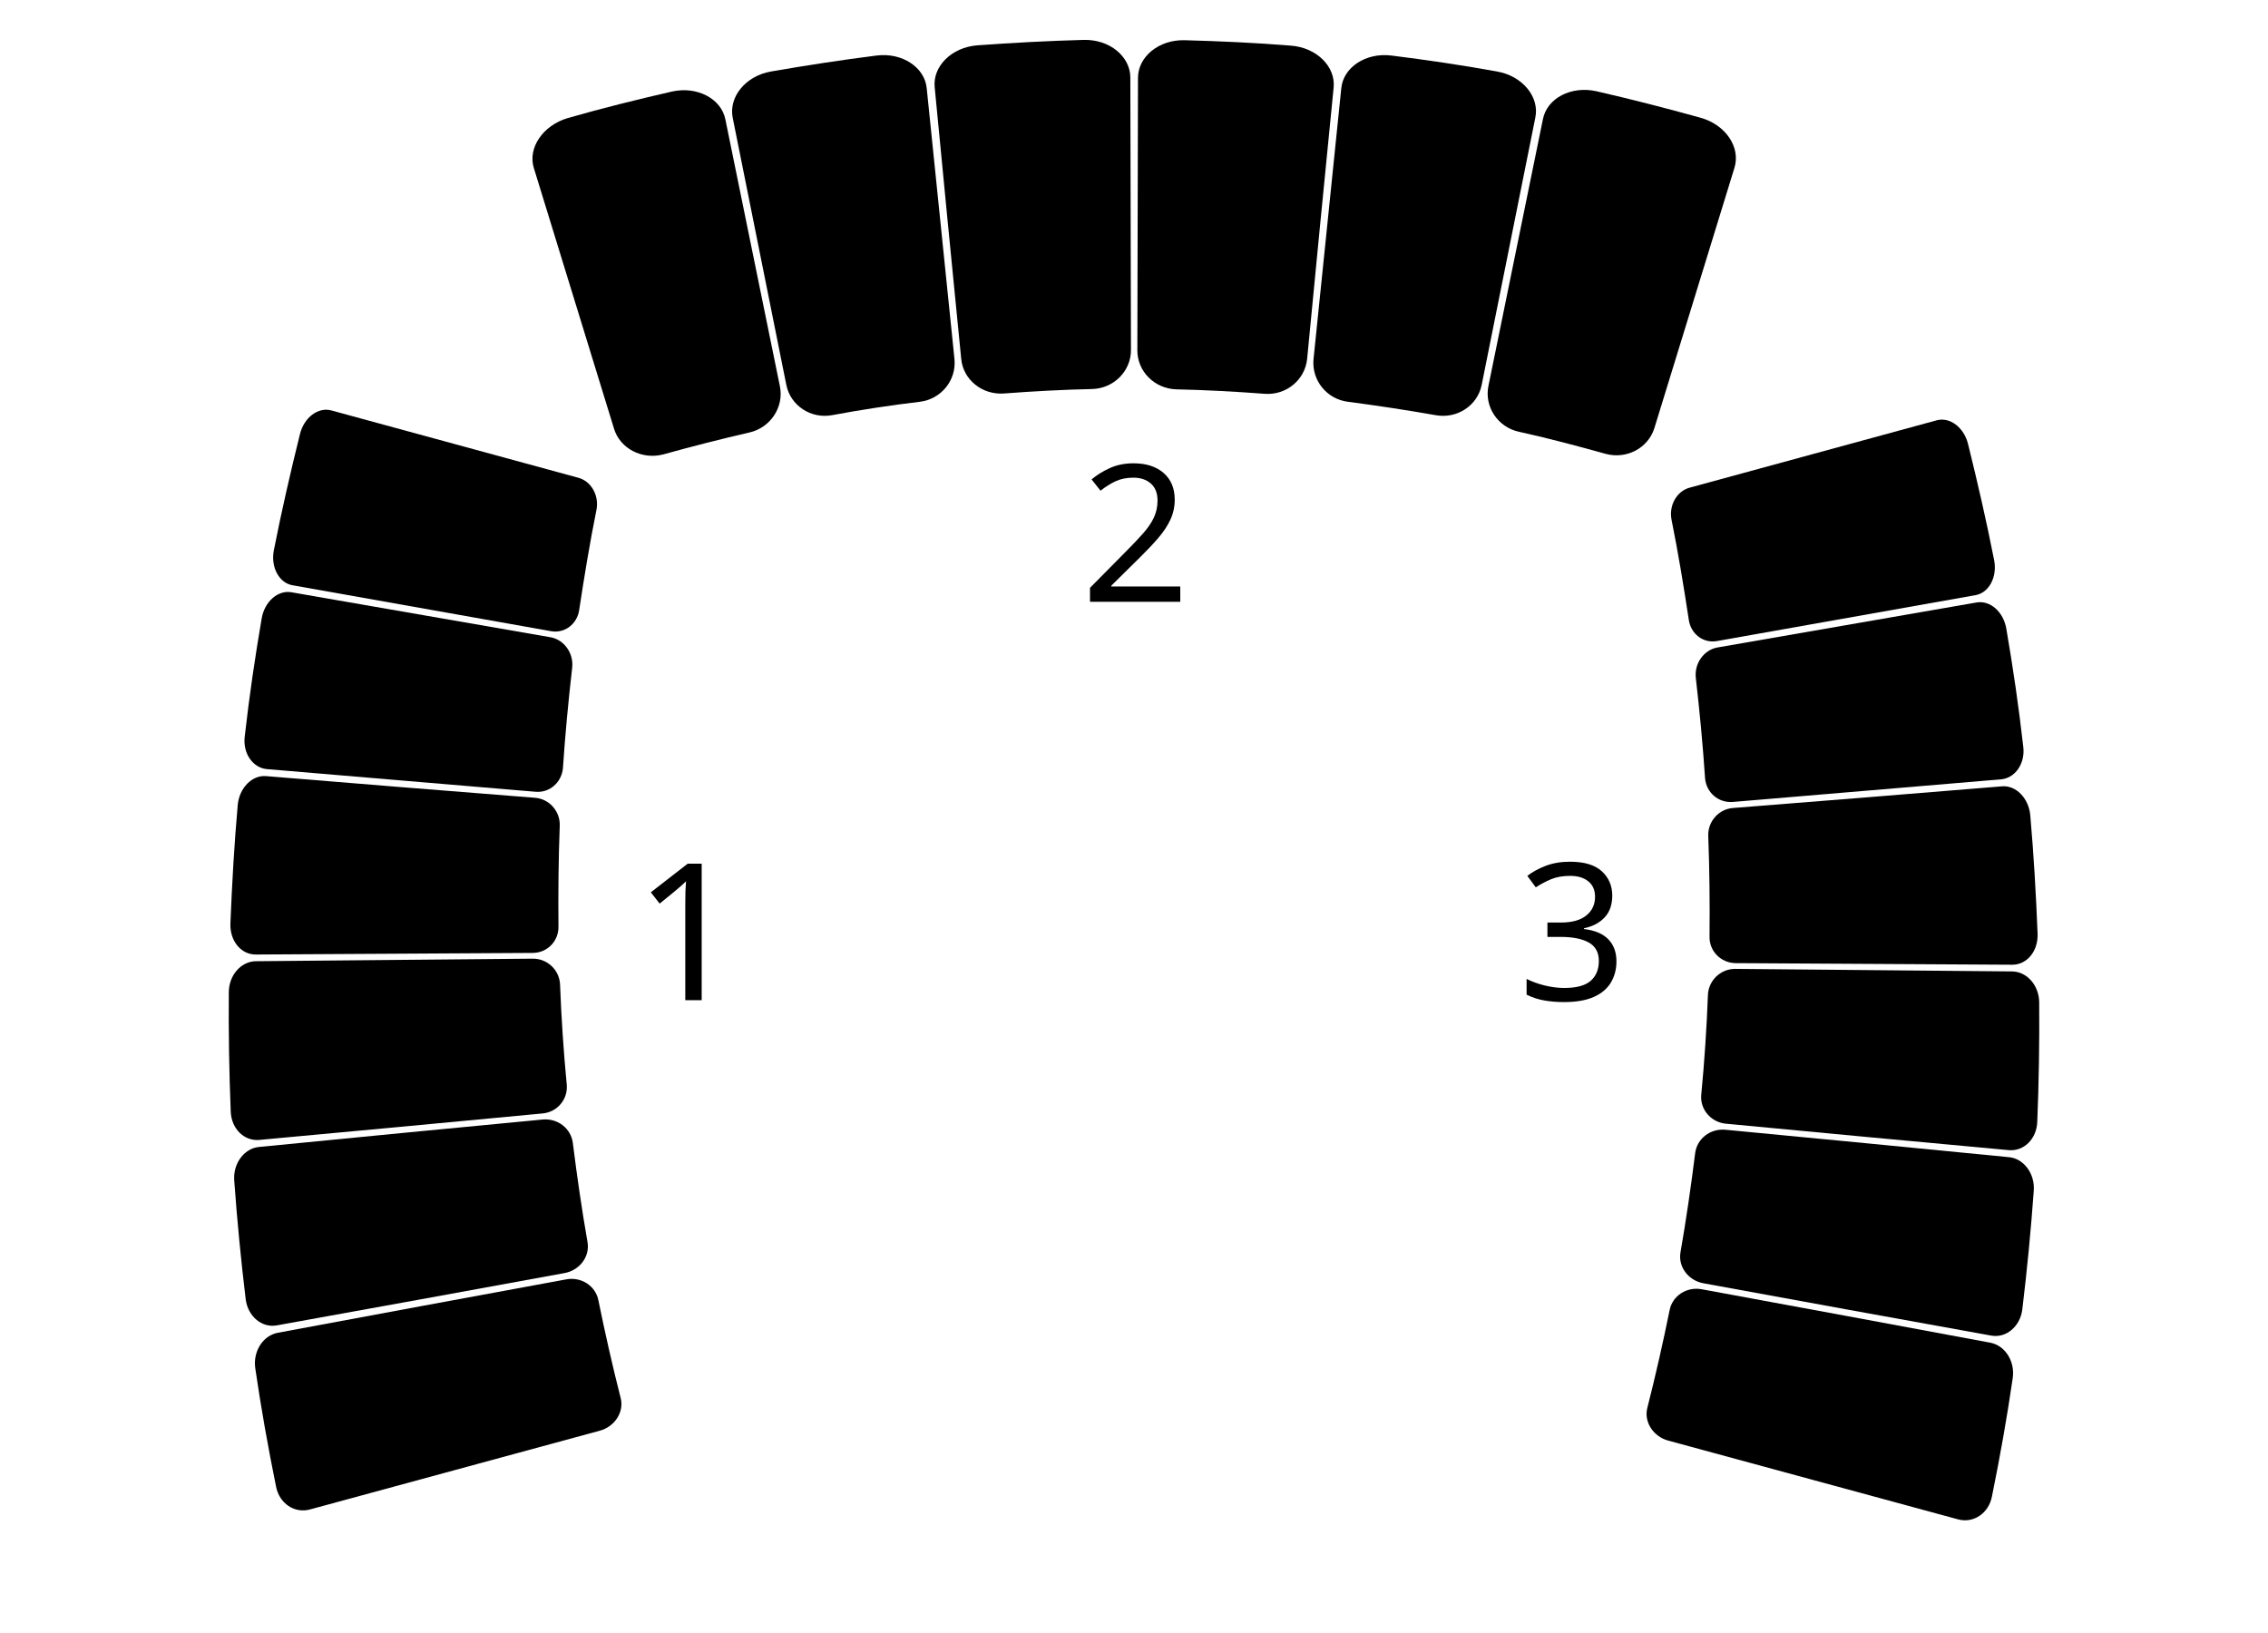
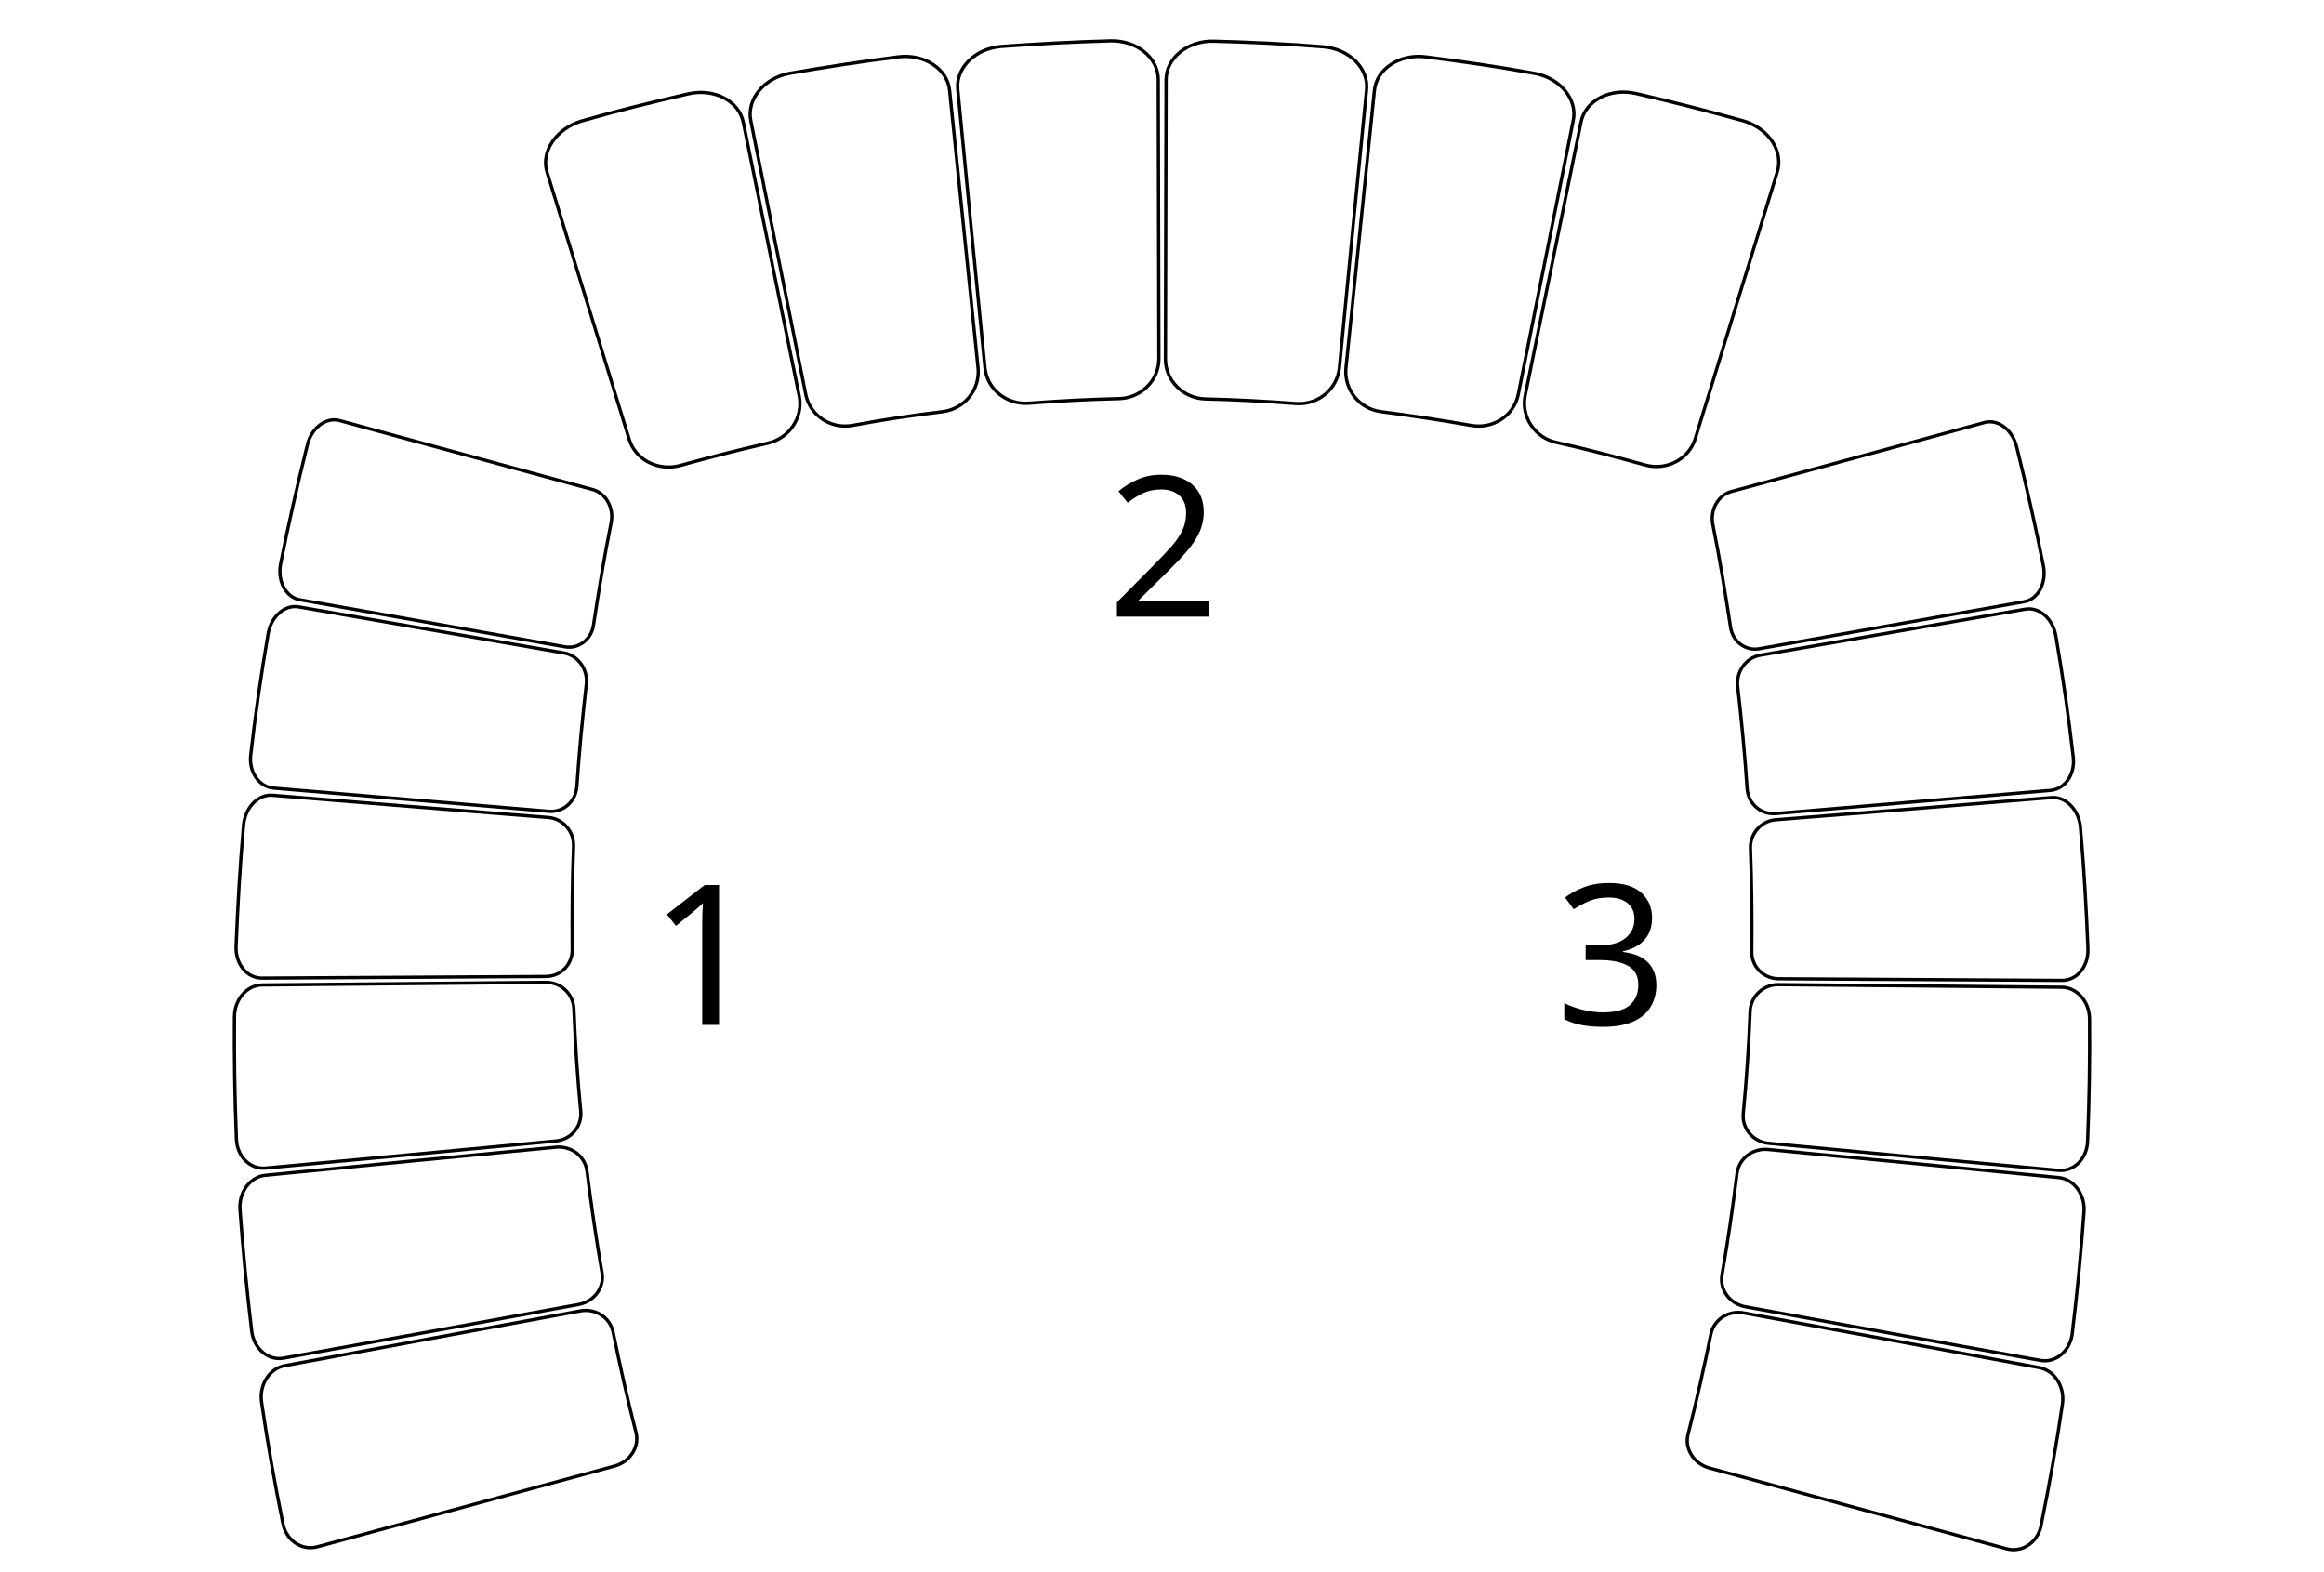
- <svg xmlns="http://www.w3.org/2000/svg" version="1.1" id="Layer_1" x="0px" y="0px" viewBox="0 0 710.7 511.6" style="enable-background:new 0 0 710.7 511.6;" xml:space="preserve">
+ <svg xmlns="http://www.w3.org/2000/svg" version="1.1" x="0px" y="0px" viewBox="0 0 710.7 480.7" style="enable-background:new 0 0 710.7 480.7;" xml:space="preserve">
  <style type="text/css">
- 	.st0{font-family:'Helvetica-Bold';}
- 	.st1{font-size:59.918px;}
+ 	.st0{fill:none;stroke:#000000;stroke-miterlimit:10;}
+ 	.st1{font-family:'Helvetica-Bold';}
+ 	.st2{font-size:59.918px;}
</style>
-   <path d="M192.4,134.3c-8.4-27.2-16.7-54.4-25.1-81.6c-2-6.3,2.8-13.4,10.6-15.7c10.8-3.1,21.7-5.8,32.6-8.3  c7.9-1.8,15.5,2.2,16.8,8.7c5.7,27.9,11.4,55.8,17.1,83.7c1.3,6.5-3,12.9-9.5,14.4c-9.1,2.1-18.1,4.4-27.1,6.9  C201.2,144.1,194.3,140.6,192.4,134.3z" />
-   <path d="M246.4,120.6c-5.6-27.9-11.2-55.8-16.8-83.7c-1.3-6.5,4-13.1,12-14.5c11-1.9,22-3.6,33.1-5c8-1,15.1,3.7,15.7,10.3  c2.9,28.3,5.8,56.6,8.7,84.9c0.6,6.6-4.2,12.5-10.9,13.3c-9.2,1.1-18.4,2.5-27.5,4.2C254.1,131.3,247.7,127.1,246.4,120.6z" />
-   <path d="M301.2,112.4c-2.8-28.3-5.6-56.7-8.3-85c-0.7-6.6,5.3-12.6,13.4-13.2c11.1-0.8,22.2-1.4,33.3-1.7  c8.1-0.2,14.6,5.2,14.6,11.8c0.1,28.5,0.1,56.9,0.2,85.4c0,6.6-5.4,12-12.1,12.2c-9.3,0.2-18.5,0.7-27.7,1.4  C307.8,123.8,301.8,119,301.2,112.4z" />
-   <path d="M356.4,109.8c0.1-28.5,0.1-56.9,0.2-85.4c0-6.6,6.5-12,14.6-11.8c11.1,0.3,22.2,0.8,33.3,1.7c8.1,0.6,14.1,6.6,13.4,13.2  c-2.8,28.3-5.6,56.7-8.3,85c-0.7,6.6-6.6,11.4-13.3,10.9c-9.2-0.7-18.5-1.2-27.7-1.4C361.8,121.8,356.4,116.4,356.4,109.8z" />
-   <path d="M411.6,112.6c2.9-28.3,5.8-56.6,8.7-84.9c0.6-6.6,7.7-11.3,15.7-10.3c11.1,1.4,22.1,3,33.1,5c8,1.4,13.4,8,12,14.5  c-5.6,27.9-11.2,55.8-16.8,83.7c-1.3,6.5-7.7,10.7-14.4,9.5c-9.1-1.6-18.3-3-27.5-4.2C415.8,125.1,411,119.2,411.6,112.6z" />
-   <path d="M466.4,121c5.7-27.9,11.4-55.8,17.1-83.7c1.3-6.5,8.8-10.5,16.8-8.7c10.9,2.5,21.8,5.3,32.6,8.3c7.9,2.2,12.6,9.3,10.6,15.7  c-8.4,27.2-16.7,54.4-25.1,81.6c-2,6.3-8.8,9.8-15.3,8c-9-2.5-18-4.9-27.1-6.9C469.4,133.9,465.1,127.5,466.4,121z" />
-   <path d="M188,448.3c-30.3,8.2-60.6,16.5-90.9,24.7c-4.8,1.3-9.6-1.9-10.6-7.2c-2.5-12.3-4.7-24.6-6.5-37c-0.8-5.3,2.4-10.4,7.2-11.2  c30.1-5.6,60.2-11.2,90.2-16.7c4.7-0.9,9.2,2,10.1,6.5c2.1,10.3,4.4,20.5,7,30.7C195.6,442.4,192.7,447,188,448.3z" />
-   <path d="M177,398.9c-30.1,5.5-60.1,11-90.2,16.4c-4.7,0.9-9.1-2.8-9.8-8.1c-1.5-12.4-2.7-24.8-3.6-37.3c-0.4-5.4,3.2-10.1,7.8-10.5  c29.6-2.9,59.3-5.8,88.9-8.6c4.7-0.4,8.8,2.8,9.4,7.3c1.3,10.4,2.8,20.8,4.6,31.1C184.9,393.7,181.7,398,177,398.9z" />
-   <path d="M170,348.9c-29.6,2.8-59.2,5.6-88.8,8.3c-4.7,0.4-8.7-3.5-8.9-8.9c-0.5-12.4-0.7-24.9-0.6-37.3c0-5.4,3.8-9.7,8.4-9.8  c29-0.3,58-0.5,86.9-0.8c4.6,0,8.3,3.6,8.5,8.1c0.4,10.5,1.1,21,2.1,31.4C178,344.5,174.6,348.5,170,348.9z" />
-   <path d="M166.9,298.6c-28.9,0.2-57.9,0.3-86.8,0.5c-4.6,0-8.1-4.3-7.9-9.7c0.5-12.4,1.2-24.8,2.3-37.2c0.5-5.3,4.5-9.4,8.9-9  c28.1,2.3,56.2,4.6,84.4,6.8c4.4,0.4,7.8,4.3,7.6,8.8c-0.4,10.5-0.5,21-0.4,31.5C175.1,294.9,171.5,298.6,166.9,298.6z" />
-   <path d="M167.8,248.1c-28.1-2.4-56.2-4.7-84.2-7.1c-4.4-0.4-7.6-5-6.9-10.3c1.4-12.4,3.2-24.7,5.3-36.9c0.9-5.3,5.1-9,9.4-8.2  c27.1,4.7,54.1,9.4,81.2,14.1c4.2,0.8,7.2,5,6.7,9.5c-1.2,10.5-2.2,21-2.9,31.5C176,245.1,172.3,248.5,167.8,248.1z" />
-   <path d="M172.8,197.8c-27-4.8-54-9.6-81.1-14.4c-4.2-0.7-6.9-5.6-5.9-10.9c2.4-12.2,5.2-24.4,8.2-36.5c1.3-5.2,5.7-8.5,9.8-7.4  c25.8,7,51.6,14.1,77.4,21.1c4.1,1.1,6.6,5.6,5.7,10.1c-2.1,10.4-3.8,20.8-5.4,31.3C180.9,195.5,177,198.5,172.8,197.8z" />
-   <path d="M522.7,451.4c30.3,8.2,60.6,16.5,90.9,24.7c4.8,1.3,9.6-1.9,10.6-7.2c2.5-12.3,4.7-24.6,6.5-37c0.8-5.3-2.4-10.4-7.2-11.2  c-30.1-5.6-60.2-11.2-90.2-16.7c-4.7-0.9-9.2,2-10.1,6.5c-2.1,10.3-4.4,20.5-7,30.7C515.1,445.5,518,450.1,522.7,451.4z" />
-   <path d="M533.7,402.1c30.1,5.5,60.1,11,90.2,16.4c4.7,0.9,9.1-2.8,9.8-8.1c1.5-12.4,2.7-24.8,3.6-37.3c0.4-5.4-3.2-10.1-7.8-10.5  c-29.6-2.9-59.3-5.8-88.9-8.6c-4.7-0.4-8.8,2.8-9.4,7.3c-1.3,10.4-2.8,20.8-4.6,31.1C525.8,396.9,529,401.2,533.7,402.1z" />
-   <path d="M540.7,352.1c29.6,2.8,59.2,5.6,88.8,8.3c4.7,0.4,8.7-3.5,8.9-8.9c0.5-12.4,0.7-24.9,0.6-37.3c0-5.4-3.8-9.7-8.4-9.8  c-29-0.3-58-0.5-86.9-0.8c-4.5,0-8.3,3.6-8.5,8.1c-0.4,10.5-1.1,21-2.1,31.4C532.7,347.6,536.1,351.6,540.7,352.1z" />
-   <path d="M543.8,301.8c28.9,0.2,57.9,0.3,86.8,0.5c4.6,0,8.1-4.3,7.9-9.7c-0.5-12.4-1.2-24.8-2.3-37.2c-0.5-5.3-4.5-9.4-8.9-9  c-28.1,2.3-56.2,4.6-84.4,6.8c-4.4,0.4-7.8,4.3-7.6,8.8c0.4,10.5,0.5,21,0.4,31.5C535.6,298,539.2,301.7,543.8,301.8z" />
-   <path d="M542.9,251.3c28.1-2.4,56.2-4.7,84.2-7.1c4.4-0.4,7.6-5,6.9-10.3c-1.4-12.4-3.2-24.7-5.3-36.9c-0.9-5.3-5.1-9-9.4-8.2  c-27.1,4.7-54.1,9.4-81.2,14.1c-4.2,0.8-7.2,5-6.7,9.5c1.2,10.5,2.2,21,2.9,31.5C534.7,248.3,538.4,251.6,542.9,251.3z" />
-   <path d="M537.9,200.9c27-4.8,54-9.6,81.1-14.4c4.2-0.7,6.9-5.6,5.9-10.9c-2.4-12.2-5.2-24.4-8.2-36.5c-1.3-5.2-5.7-8.5-9.8-7.4  c-25.8,7-51.6,14.1-77.4,21.1c-4.1,1.1-6.6,5.6-5.7,10.1c2.1,10.4,3.8,20.8,5.4,31.3C529.8,198.6,533.7,201.6,537.9,200.9z" />
-   <text transform="matrix(1 0 0 1 198.6152 313.4097)" class="st0 st1">1</text>
-   <text transform="matrix(1 0 0 1 475.6699 313.4097)" class="st0 st1">3</text>
-   <text transform="matrix(1 0 0 1 338.6909 188.5688)" class="st0 st1">2</text>
+   <g id="Layer_1">
+     <path class="st0" d="M192.4,134.3c-8.4-27.2-16.7-54.4-25.1-81.6c-2-6.3,2.8-13.4,10.6-15.7c10.8-3.1,21.7-5.8,32.6-8.3   c7.9-1.8,15.5,2.2,16.8,8.7c5.7,27.9,11.4,55.8,17.1,83.7c1.3,6.5-3,12.9-9.5,14.4c-9.1,2.1-18.1,4.4-27.1,6.9   C201.2,144.1,194.3,140.6,192.4,134.3z" />
+     <path class="st0" d="M246.4,120.6c-5.6-27.9-11.2-55.8-16.8-83.7c-1.3-6.5,4-13.1,12-14.5c11-1.9,22-3.6,33.1-5   c8-1,15.1,3.7,15.7,10.3c2.9,28.3,5.8,56.6,8.7,84.9c0.6,6.6-4.2,12.5-10.9,13.3c-9.2,1.1-18.4,2.5-27.5,4.2   C254.1,131.3,247.7,127.1,246.4,120.6z" />
+     <path class="st0" d="M301.2,112.4c-2.8-28.3-5.6-56.7-8.3-85c-0.7-6.6,5.3-12.6,13.4-13.2c11.1-0.8,22.2-1.4,33.3-1.7   c8.1-0.2,14.6,5.2,14.6,11.8c0.1,28.5,0.1,56.9,0.2,85.4c0,6.6-5.4,12-12.1,12.2c-9.3,0.2-18.5,0.7-27.7,1.4   C307.8,123.8,301.8,119,301.2,112.4z" />
+     <path class="st0" d="M356.4,109.8c0.1-28.5,0.1-56.9,0.2-85.4c0-6.6,6.5-12,14.6-11.8c11.1,0.3,22.2,0.8,33.3,1.7   c8.1,0.6,14.1,6.6,13.4,13.2c-2.8,28.3-5.6,56.7-8.3,85c-0.7,6.6-6.6,11.4-13.3,10.9c-9.2-0.7-18.5-1.2-27.7-1.4   C361.8,121.8,356.4,116.4,356.4,109.8z" />
+     <path class="st0" d="M411.6,112.6c2.9-28.3,5.8-56.6,8.7-84.9c0.6-6.6,7.7-11.3,15.7-10.3c11.1,1.4,22.1,3,33.1,5   c8,1.4,13.4,8,12,14.5c-5.6,27.9-11.2,55.8-16.8,83.7c-1.3,6.5-7.7,10.7-14.4,9.5c-9.1-1.6-18.3-3-27.5-4.2   C415.8,125.1,411,119.2,411.6,112.6z" />
+     <path class="st0" d="M466.4,121c5.7-27.9,11.4-55.8,17.1-83.7c1.3-6.5,8.8-10.5,16.8-8.7c10.9,2.5,21.8,5.3,32.6,8.3   c7.9,2.2,12.6,9.3,10.6,15.7c-8.4,27.2-16.7,54.4-25.1,81.6c-2,6.3-8.8,9.8-15.3,8c-9-2.5-18-4.9-27.1-6.9   C469.4,133.9,465.1,127.5,466.4,121z" />
+     <path class="st0" d="M188,448.3c-30.3,8.2-60.6,16.5-90.9,24.7c-4.8,1.3-9.6-1.9-10.6-7.2c-2.5-12.3-4.7-24.6-6.5-37   c-0.8-5.3,2.4-10.4,7.2-11.2c30.1-5.6,60.2-11.2,90.2-16.7c4.7-0.9,9.2,2,10.1,6.5c2.1,10.3,4.4,20.5,7,30.7   C195.6,442.4,192.7,447,188,448.3z" />
+     <path class="st0" d="M177,398.9c-30.1,5.5-60.1,11-90.2,16.4c-4.7,0.9-9.1-2.8-9.8-8.1c-1.5-12.4-2.7-24.8-3.6-37.3   c-0.4-5.4,3.2-10.1,7.8-10.5c29.6-2.9,59.3-5.8,88.9-8.6c4.7-0.4,8.8,2.8,9.4,7.3c1.3,10.4,2.8,20.8,4.6,31.1   C184.9,393.7,181.7,398,177,398.9z" />
+     <path class="st0" d="M170,348.9c-29.6,2.8-59.2,5.6-88.8,8.3c-4.7,0.4-8.7-3.5-8.9-8.9c-0.5-12.4-0.7-24.9-0.6-37.3   c0-5.4,3.8-9.7,8.4-9.8c29-0.3,58-0.5,86.9-0.8c4.6,0,8.3,3.6,8.5,8.1c0.4,10.5,1.1,21,2.1,31.4C178,344.5,174.6,348.5,170,348.9z" />
+     <path class="st0" d="M166.9,298.6c-28.9,0.2-57.9,0.3-86.8,0.5c-4.6,0-8.1-4.3-7.9-9.7c0.5-12.4,1.2-24.8,2.3-37.2   c0.5-5.3,4.5-9.4,8.9-9c28.1,2.3,56.2,4.6,84.4,6.8c4.4,0.4,7.8,4.3,7.6,8.8c-0.4,10.5-0.5,21-0.4,31.5   C175.1,294.9,171.5,298.6,166.9,298.6z" />
+     <path class="st0" d="M167.8,248.1c-28.1-2.4-56.2-4.7-84.2-7.1c-4.4-0.4-7.6-5-6.9-10.3c1.4-12.4,3.2-24.7,5.3-36.9   c0.9-5.3,5.1-9,9.4-8.2c27.1,4.7,54.1,9.4,81.2,14.1c4.2,0.8,7.2,5,6.7,9.5c-1.2,10.5-2.2,21-2.9,31.5   C176,245.1,172.3,248.5,167.8,248.1z" />
+     <path class="st0" d="M172.8,197.8c-27-4.8-54-9.6-81.1-14.4c-4.2-0.7-6.9-5.6-5.9-10.9c2.4-12.2,5.2-24.4,8.2-36.5   c1.3-5.2,5.7-8.5,9.8-7.4c25.8,7,51.6,14.1,77.4,21.1c4.1,1.1,6.6,5.6,5.7,10.1c-2.1,10.4-3.8,20.8-5.4,31.3   C180.9,195.5,177,198.5,172.8,197.8z" />
+     <g>
+       <path class="st0" d="M522.7,448.9c30.3,8.2,60.6,16.5,90.9,24.7c4.8,1.3,9.6-1.9,10.6-7.2c2.5-12.3,4.7-24.6,6.5-37    c0.8-5.3-2.4-10.4-7.2-11.2c-30.1-5.6-60.2-11.2-90.2-16.7c-4.7-0.9-9.2,2-10.1,6.5c-2.1,10.3-4.4,20.5-7,30.7    C515.1,443,518,447.6,522.7,448.9z" />
+       <path class="st0" d="M533.7,399.6c30.1,5.5,60.1,11,90.2,16.4c4.7,0.9,9.1-2.8,9.8-8.1c1.5-12.4,2.7-24.8,3.6-37.3    c0.4-5.4-3.2-10.1-7.8-10.5c-29.6-2.9-59.3-5.8-88.9-8.6c-4.7-0.4-8.8,2.8-9.4,7.3c-1.3,10.4-2.8,20.8-4.6,31.1    C525.8,394.4,529,398.7,533.7,399.6z" />
+       <path class="st0" d="M540.7,349.6c29.6,2.8,59.2,5.6,88.8,8.3c4.7,0.4,8.7-3.5,8.9-8.9c0.5-12.4,0.7-24.9,0.6-37.3    c0-5.4-3.8-9.7-8.4-9.8c-29-0.3-58-0.5-86.9-0.8c-4.5,0-8.3,3.6-8.5,8.1c-0.4,10.5-1.1,21-2.1,31.4    C532.7,345.1,536.1,349.1,540.7,349.6z" />
+       <path class="st0" d="M543.8,299.3c28.9,0.2,57.9,0.3,86.8,0.5c4.6,0,8.1-4.3,7.9-9.7c-0.5-12.4-1.2-24.8-2.3-37.2    c-0.5-5.3-4.5-9.4-8.9-9c-28.1,2.3-56.2,4.6-84.4,6.8c-4.4,0.4-7.8,4.3-7.6,8.8c0.4,10.5,0.5,21,0.4,31.5    C535.6,295.5,539.2,299.2,543.8,299.3z" />
+       <path class="st0" d="M542.9,248.8c28.1-2.4,56.2-4.7,84.2-7.1c4.4-0.4,7.6-5,6.9-10.3c-1.4-12.4-3.2-24.7-5.3-36.9    c-0.9-5.3-5.1-9-9.4-8.2c-27.1,4.7-54.1,9.4-81.2,14.1c-4.2,0.8-7.2,5-6.7,9.5c1.2,10.5,2.2,21,2.9,31.5    C534.7,245.8,538.4,249.1,542.9,248.8z" />
+       <path class="st0" d="M537.9,198.4c27-4.8,54-9.6,81.1-14.4c4.2-0.7,6.9-5.6,5.9-10.9c-2.4-12.2-5.2-24.4-8.2-36.5    c-1.3-5.2-5.7-8.5-9.8-7.4c-25.8,7-51.6,14.1-77.4,21.1c-4.1,1.1-6.6,5.6-5.7,10.1c2.1,10.4,3.8,20.8,5.4,31.3    C529.8,196.1,533.7,199.1,537.9,198.4z" />
+     </g>
+     <text transform="matrix(1 0 0 1 198.6152 313.4097)" class="st1 st2">1</text>
+     <text transform="matrix(1 0 0 1 475.6699 313.4097)" class="st1 st2">3</text>
+     <text transform="matrix(1 0 0 1 338.6909 188.5688)" class="st1 st2">2</text>
+   </g>
+   <g id="Layer_2">
+ </g>
</svg>
